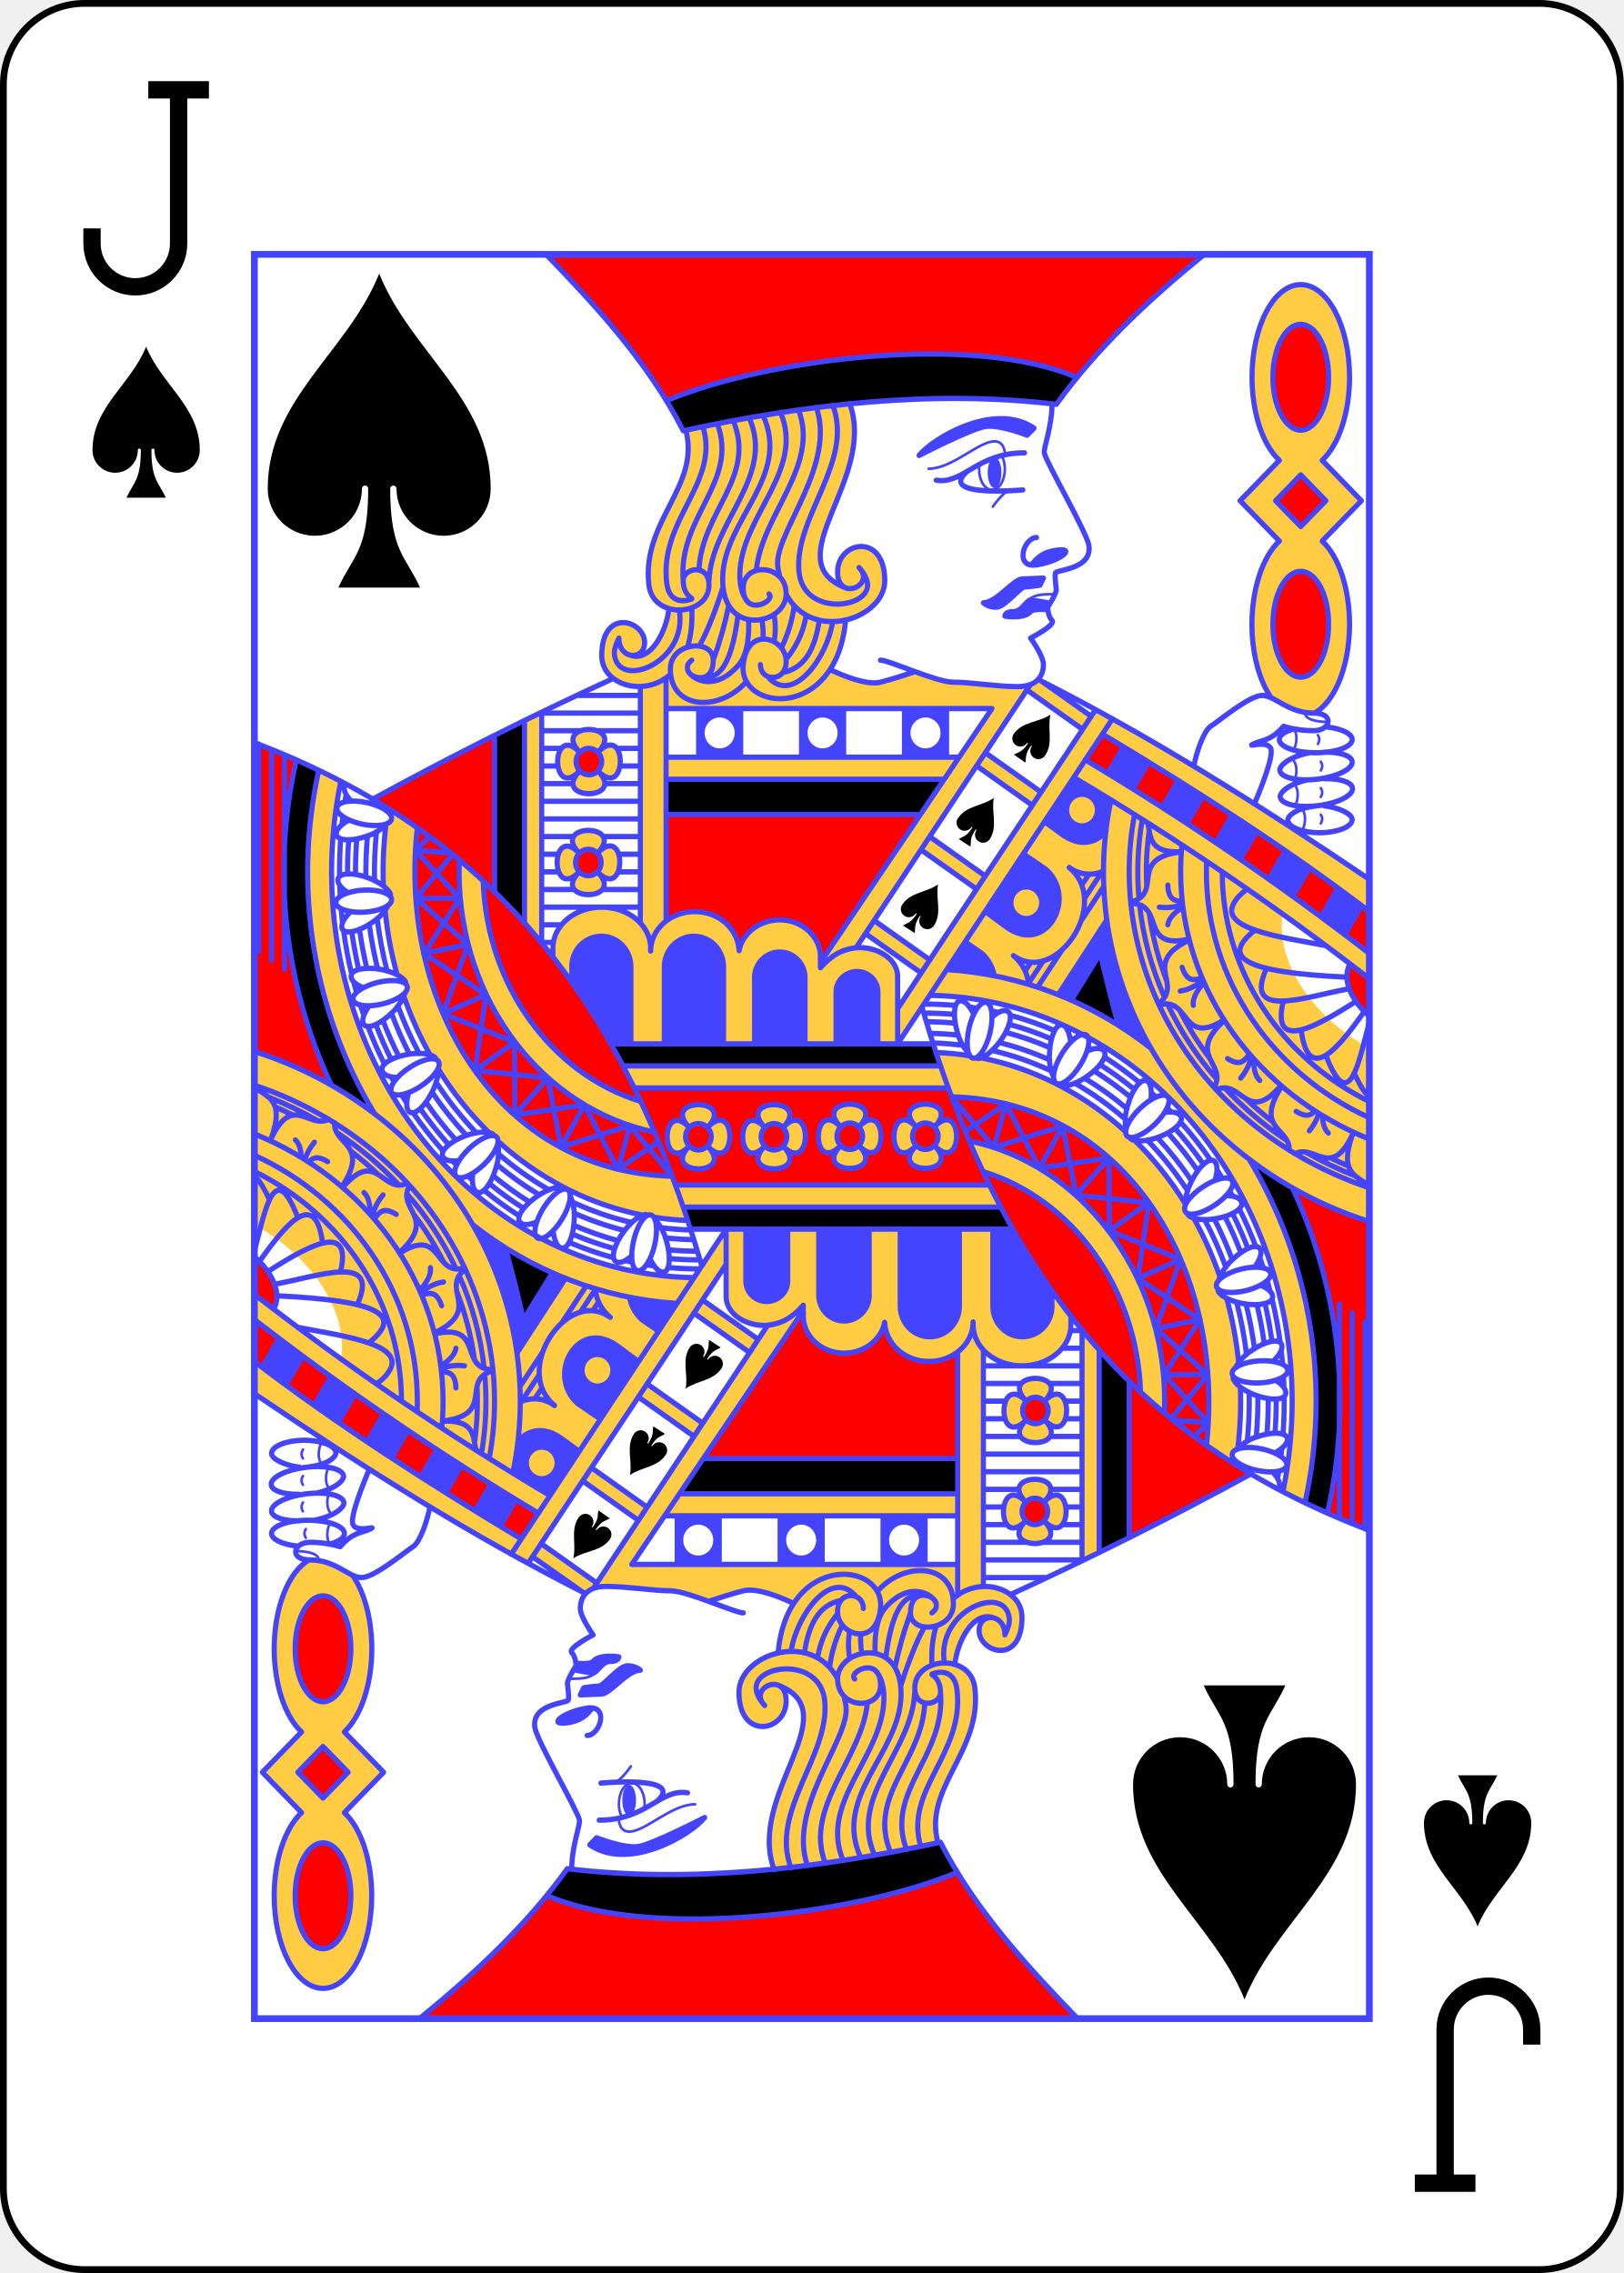
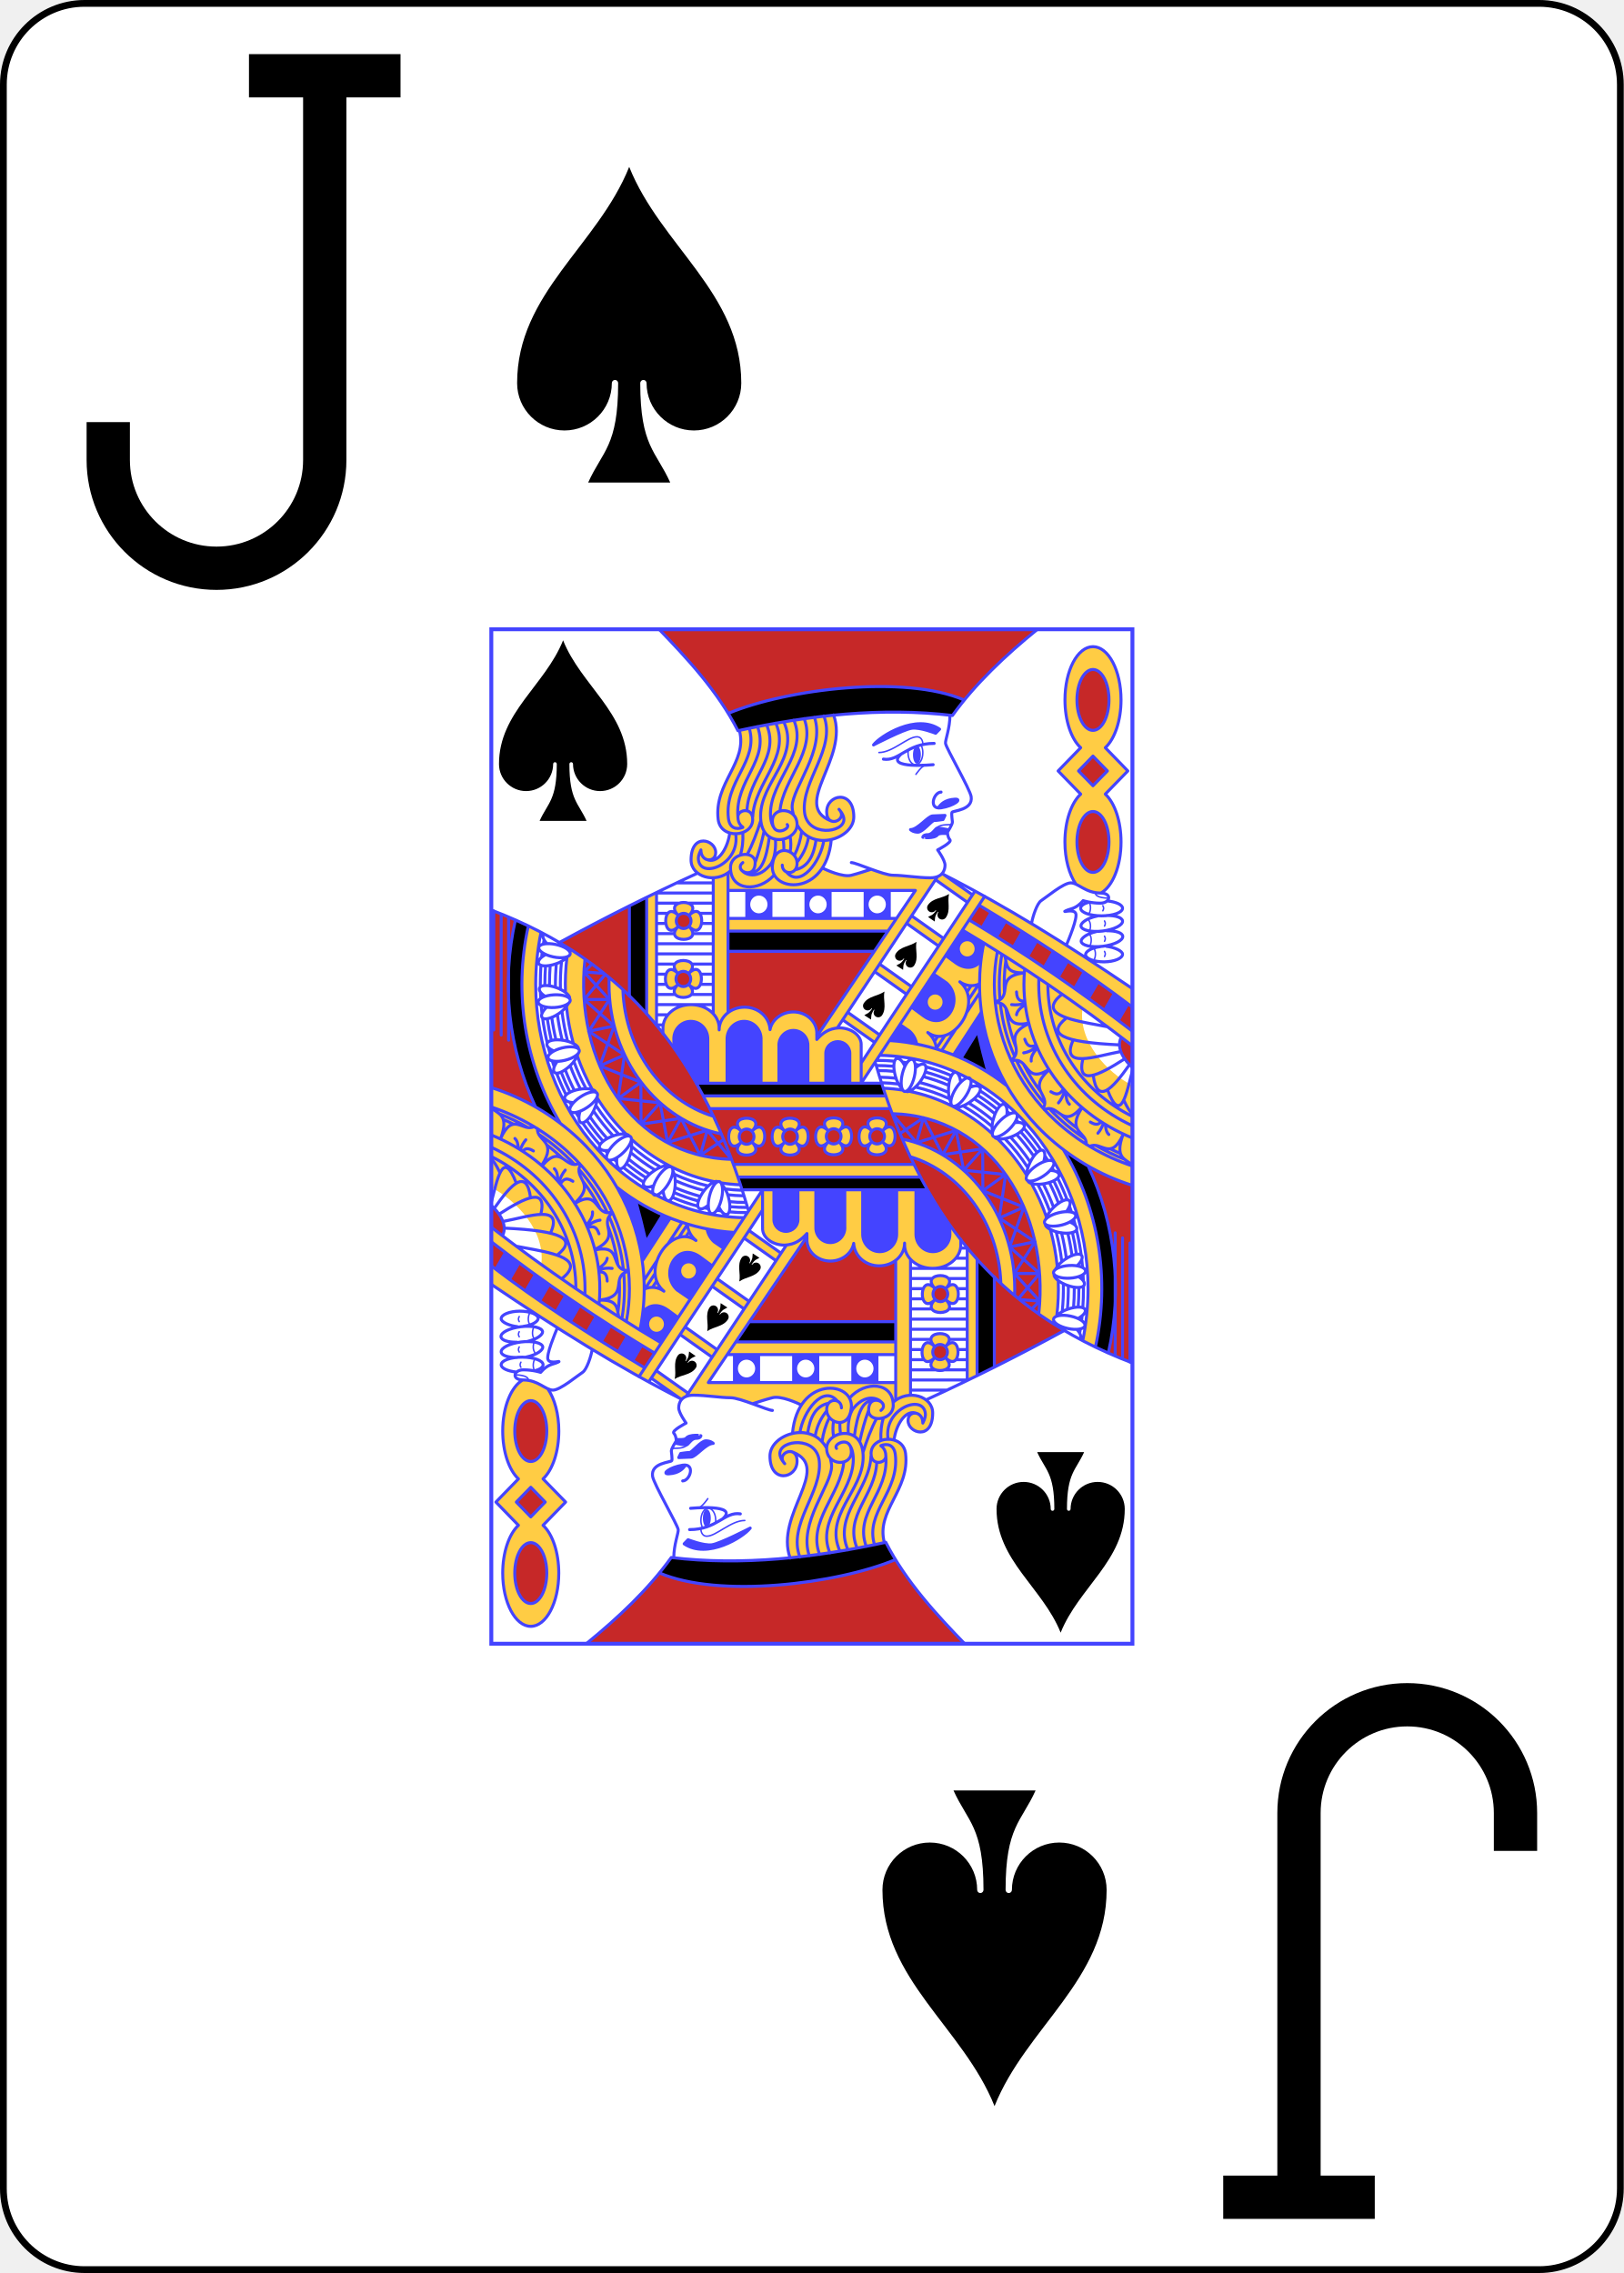
<svg xmlns="http://www.w3.org/2000/svg" xmlns:xlink="http://www.w3.org/1999/xlink" width="240" height="336" class="card" preserveAspectRatio="none" viewBox="-120 -168 240 336">
  <defs>
    <path id="i" d="M-82.4-130.4H82.4v260.8H-82.4z" />
  </defs>
  <symbol id="h" preserveAspectRatio="xMinYMid" viewBox="-500 -500 1000 1000">
    <path fill="none" stroke="#000" stroke-linecap="square" stroke-miterlimit="1.5" stroke-width="80" d="M50-460h200m-100 0v710a100 100 0 0 1-400 0v-30" />
  </symbol>
  <symbol id="a" preserveAspectRatio="xMinYMid" viewBox="-600 -600 1200 1200">
    <path d="M0-500c100 250 355 400 355 685a150 150 0 0 1-300 0 10 10 0 0 0-20 0c0 200 50 215 95 315h-260c45-100 95-115 95-315a10 10 0 0 0-20 0 150 150 0 0 1-300 0c0-285 255-435 355-685" />
  </symbol>
  <symbol id="b" preserveAspectRatio="none" viewBox="0 0 1300 2000">
    <path fill="#FC4" d="M1220 34.3c-31.4 0-56.8 47-56.8 105 0 40 12.3 76.6 31.9 94.2l-45.8 45.8 45.8 45.7c-19.5 17.6-32 54.2-32 94.3 0 33.2 8.4 62.9 21.5 82 1 3.9 47.7 25.7 51.8 18.5 23.4-13 40.5-53 40.5-100.5 0-40.1-12.4-76.7-31.9-94.3l45.7-45.7-45.7-45.8c19.5-17.6 31.9-54.2 31.9-94.2 0-58-25.5-105-56.9-105m0 45c18 0 32.5 26.8 32.5 60 0 33.1-14.5 60-32.5 60s-32.5-26.9-32.5-60c0-33.2 14.6-60 32.5-60M694 169c-63.8 6.5-127.8 17-191 30.3 17.5 63.2-52 103.2-43 175.6a31 31 0 0 0 23.3 26.6c-3.2 26.6-20.7 59-43 53.2 7.5.3 14.7-4.8 14.7-14.8 0-25-50-40.2-50 15 0 26.4 32 41.4 60.6 32.2q-7.8 2.7-15.6 3.7V758a62 62 0 0 0-45-18c-31.5 0-57 20.8-57 46.5l.1 3.1h-.1v7.1q36.6 45 67.6 98.1l334.2.2.2-74.2h-.2l.2-2.2c0-18.1-20.1-32.8-45-32.8l-3.2.1 10.6-15.4 64.7 44 10.3-14.7-64.4-44.3-6.8 9.3 126-184.9 64.3 44.3 9.9-15.1-64-44-3.3 4.7 51.7-75.8 64.3 44.2 10.6-14.6L918 484l-8 1-8.7 8.2 4-5.8A38 38 0 0 1 890 490c-25 0-55-5-75-5-9.7 0-27.8-6-44.8-12a628 628 0 0 1-40.2 12c-17.6 4.4-50.8-10.6-58.5-14.4a74 74 0 0 1-38.3 30c26.1-8.7 51.5-35 56.2-86.2C714.1 409 735 391.3 735 370c0-55.2-55-45-55-10 0 9.5 3.4 15 8.1 17.5-80.3-31.4 38-123.4 6-208.4m526 80.9 29.3 29.3-29.3 29.2-29.3-29.2zm0 109.3c18 0 32.5 26.8 32.5 60 0 33.1-14.5 60-32.5 60s-32.5-26.9-32.5-60c0-33.2 14.6-60 32.5-60M485.4 476v.5zm-5.6 4.3.2 34.6h380L660 802.2v6.5-9.3h-.2l.2-2.8c0-23.3-21.3-42.2-47.5-42.2-24 0-43.8 15.8-47.3 34.9-1.6-25.3-24-44.3-51.7-44.3a54 54 0 0 0-33.6 10.8zm93.7 3.9.5.7-.3-.5a69 69 0 0 1-55.1 23.1c18 1.7 39.6-6.3 55-23.3m407.2 32L750 855v40l175.4-257.9-117.9 173.6v.1l-19.7 28.9a408 408 0 0 1 177.8 44.7l6.5 3.3c41.3 22 79.5 51.3 112.7 87C1165 1061 1210 1178 1210 1300q0 52.3-10.8 102.5 12.3 6.4 25.6 12.5 13-56.2 13-115a518 518 0 0 0-77.4-273.7l-1.1-.8a468 468 0 0 0 140.7 71v-197c-51.7-25.7-110-86.7-101.3-151.6q-52.7-37-108.8-73c75 48 145.3 97.2 210.1 146.3V708.4c-104.6-68.6-200.6-128.4-299.6-182v.2zM335 520l-20 8.5v229.7l20 22.6zm55 18.6c-13.9 0-27.8 8.6-10.6 25.8-34.4-34.4-34.4 55.6 0 21.2-34.4 34.4 55.6 34.4 21.2 0 26.2 26.2 32.8-20.2 19-28.2-4.4-2.5-10.7-1.3-19 7 17.2-17.2 3.3-25.8-10.6-25.8m90 31.4v25h324l16-25Zm519 48.6.8.5zM389.3 653c-14 0-27.8 8.6-10.6 25.8-34.4-34.4-34.4 55.6 0 21.2-34.4 34.4 55.6 34.4 21.2 0 26.2 26.2 32.8-20.2 19-28.2-4.4-2.6-10.7-1.3-19 7 17.2-17.2 3.3-25.8-10.6-25.8m398.2 7.2-10.2 14.9 64.6 44.4 10.3-14.8zM462 789.5l.1.3zm558.7 61.4 1 2.2zm3.7 8.5 1.6 3.4zm13.6 27.5 7.3 12.8-1.4-2.5zm-243.1 17.8 7.5 21.5-2.4-6.2H430l12.7 24.7 366.2-.3-.2-.6L813 955c202 5 319.6 193.1 296.8 394.8a823 823 0 0 0 34.8 22.4c-6.5-9.7-6.5-16.3 2-18.8a425 425 0 0 0 3.1-69.4c-13.4-10-11.8-19.1-2-27.6q-3.9-37.5-14-73.2c-18.4-13.5-11.5-18.3-7.8-24.1a409 409 0 0 0-30.6-66.7c-8.4-4-14.7-8.7-9.8-16.1a390 390 0 0 0-58.9-71.9c-4-2.3-8-4.4-10.6-9.8a365 365 0 0 0-76.3-52l-5.6-2.8a349 349 0 0 0-86.8-29l-12.7-2.2q-19.7-3-39.8-3.9M517.7 964c-14 0-27.8 8.6-10.6 25.8-34.4-34.4-34.4 55.6 0 21.2-34.4 34.4 55.6 34.4 21.2 0 26.2 26.2 32.8-20.2 19-28.2-4.4-2.5-10.7-1.3-19 7 17.2-17.2 3.3-25.8-10.6-25.8m88.1 0c-13.9 0-27.8 8.6-10.6 25.8-34.4-34.4-34.4 55.6 0 21.2-34.4 34.4 55.6 34.4 21.2 0 26.2 26.2 32.8-20.2 19-28.2-4.3-2.5-10.7-1.3-19 7 17.2-17.2 3.3-25.8-10.6-25.8m227.4 41 17 35c102.5 31 178.4 129.9 183 248.7l27.8 24.2q.3-6.3.3-12.8c0-147-98.4-269.4-228.1-295" />
  </symbol>
  <symbol id="c" preserveAspectRatio="none" viewBox="0 0 1300 2000">
-     <path fill="red" d="M340 0c47.4 47.6 100.5 102.8 140.3 165.8 119.8-48.5 358.8-76.6 478.3-25.9 42.6-50.6 93.9-96.3 148.7-139.9Zm880 79.3a32.5 60 0 0 0-32.5 60 32.5 60 0 0 0 32.5 60 32.5 60 0 0 0 32.5-60 32.5 60 0 0 0-32.5-60m0 170.7-29.3 29.3 29.3 29.2 29.3-29.2zm0 109.3a32.5 60 0 0 0-32.5 60 32.5 60 0 0 0 32.5 60 32.5 60 0 0 0 32.5-60 32.5 60 0 0 0-32.5-60M989 543.6 968.7 573A3336 3336 0 0 1 1300 792.4V745c-93.6-69.6-198.4-135.5-311-201.4m-709 1.6a3638 3638 0 0 0-142.2 72.6 713 713 0 0 1 142.4 105.3zM390.2 560a15 15 0 0 0-10.8 4.4 15 15 0 0 0 0 21.2 15 15 0 0 0 21.2 0 15 15 0 0 0 0-21.2 15 15 0 0 0-10.4-4.4m89.8 75.2.3 120.3a57 57 0 0 1 33.2-10.5c27.6 0 50.1 19 51.7 44.3 3.5-19 23.3-34.9 47.3-34.9 26.2 0 47.5 18.9 47.5 42.2q0 1.5-.2 2.8h.2v3l115.8-167zm-90.4 39.2a15 15 0 0 0-10.8 4.4 15 15 0 0 0 0 21.2 15 15 0 0 0 21.2 0 15 15 0 0 0 0-21.2 15 15 0 0 0-10.4-4.4m888 130.1c-12 22.6 8.8 47.8 22.4 59.2v-42.5zM808.8 944.4l.2.6h.4zm-157.6.1-208 .5-.6-.3q26.2 51.8 48 109.8l-.2.5h160.9ZM812.9 955l20.3 50c129.7 25.6 228 148 228 295q0 6.5-.2 12.8l49 37.2c22.6-201.9-95-390-297-395m-295.2 8.9c13.9 0 27.8 8.6 10.6 25.8 8.3-8.3 14.6-9.5 19-7 13.8 8 7.2 54.4-19 28.2 34.4 34.4-55.6 34.4-21.2 0-34.4 34.4-34.4-55.6 0-21.2-17.2-17.2-3.3-25.8 10.6-25.8M507 989.7a15 15 0 0 0 0 21.2 15 15 0 0 0 21.2 0 15 15 0 0 0 0-21.2 15 15 0 0 0-21.2 0m98.7-25.8c14 0 27.8 8.6 10.6 25.8 8.3-8.3 14.7-9.5 19-7 13.8 8 7.2 54.4-19 28.2 34.4 34.4-55.6 34.4-21.2 0-34.4 34.4-34.4-55.6 0-21.2-17.2-17.2-3.3-25.8 10.6-25.8m-10.6 25.8a15 15 0 0 0 0 21.2 15 15 0 0 0 21.2 0 15 15 0 0 0 0-21.2 15 15 0 0 0-21.2 0m254.9 50.5c47.7 99 107.7 181.4 182.8 248.6-4.3-119-80.2-218-182.8-248.6m360.4 18.2a552 552 0 0 1 55.3 241.6q-.1 65-14.5 127 23.9 10.2 48.7 19.4v-350a477 477 0 0 1-89.5-38" />
+     <path fill="#c62828" d="M340 0c47.4 47.6 100.5 102.8 140.3 165.8 119.8-48.5 358.8-76.6 478.3-25.9 42.6-50.6 93.9-96.3 148.7-139.9Zm880 79.3a32.5 60 0 0 0-32.5 60 32.5 60 0 0 0 32.5 60 32.5 60 0 0 0 32.5-60 32.5 60 0 0 0-32.5-60m0 170.7-29.3 29.3 29.3 29.2 29.3-29.2zm0 109.3a32.5 60 0 0 0-32.5 60 32.5 60 0 0 0 32.5 60 32.5 60 0 0 0 32.5-60 32.5 60 0 0 0-32.5-60M989 543.6 968.7 573A3336 3336 0 0 1 1300 792.4V745c-93.6-69.6-198.4-135.5-311-201.4m-709 1.6a3638 3638 0 0 0-142.2 72.6 713 713 0 0 1 142.4 105.3zM390.2 560a15 15 0 0 0-10.8 4.4 15 15 0 0 0 0 21.2 15 15 0 0 0 21.2 0 15 15 0 0 0 0-21.2 15 15 0 0 0-10.4-4.4m89.8 75.2.3 120.3a57 57 0 0 1 33.2-10.5c27.6 0 50.1 19 51.7 44.3 3.5-19 23.3-34.9 47.3-34.9 26.2 0 47.5 18.9 47.5 42.2q0 1.5-.2 2.8h.2v3l115.8-167zm-90.4 39.2a15 15 0 0 0-10.8 4.4 15 15 0 0 0 0 21.2 15 15 0 0 0 21.2 0 15 15 0 0 0 0-21.2 15 15 0 0 0-10.4-4.4m888 130.1c-12 22.6 8.8 47.8 22.4 59.2v-42.5zM808.8 944.4l.2.6h.4zm-157.6.1-208 .5-.6-.3q26.2 51.8 48 109.8l-.2.5h160.9ZM812.9 955l20.3 50c129.7 25.6 228 148 228 295q0 6.5-.2 12.8l49 37.2c22.6-201.9-95-390-297-395m-295.2 8.9c13.9 0 27.8 8.6 10.6 25.8 8.3-8.3 14.6-9.5 19-7 13.8 8 7.2 54.4-19 28.2 34.4 34.4-55.6 34.4-21.2 0-34.4 34.4-34.4-55.6 0-21.2-17.2-17.2-3.3-25.8 10.6-25.8M507 989.7a15 15 0 0 0 0 21.2 15 15 0 0 0 21.2 0 15 15 0 0 0 0-21.2 15 15 0 0 0-21.2 0m98.7-25.8c14 0 27.8 8.6 10.6 25.8 8.3-8.3 14.7-9.5 19-7 13.8 8 7.2 54.4-19 28.2 34.4 34.4-55.6 34.4-21.2 0-34.4 34.4-34.4-55.6 0-21.2-17.2-17.2-3.3-25.8 10.6-25.8m-10.6 25.8a15 15 0 0 0 0 21.2 15 15 0 0 0 21.2 0 15 15 0 0 0 0-21.2 15 15 0 0 0-21.2 0m254.9 50.5c47.7 99 107.7 181.4 182.8 248.6-4.3-119-80.2-218-182.8-248.6m360.4 18.2a552 552 0 0 1 55.3 241.6q-.1 65-14.5 127 23.9 10.2 48.7 19.4v-350a477 477 0 0 1-89.5-38" />
  </symbol>
  <symbol id="d" preserveAspectRatio="none" viewBox="0 0 1300 2000">
    <path fill="#44F" d="M515 515v55h55v-55zm27.5 10a17.5 17.5 0 0 1 17.5 17.5 17.5 17.5 0 0 1-17.5 17.5 17.5 17.5 0 0 1-17.5-17.5 17.5 17.5 0 0 1 17.5-17.5m92.5-10v55h55v-55zm27.5 10a17.5 17.5 0 0 1 17.5 17.5 17.5 17.5 0 0 1-17.5 17.5 17.5 17.5 0 0 1-17.5-17.5 17.5 17.5 0 0 1 17.5-17.5m92.5-10v55h55v-55zm27.5 10a17.5 17.5 0 0 1 17.5 17.5 17.5 17.5 0 0 1-17.5 17.5 17.5 17.5 0 0 1-17.5-17.5 17.5 17.5 0 0 1 17.5-17.5m-270 245a37.5 37.5 0 0 0-37.5 37.5V895h75v-85h-.1l.1-2.5a37.5 37.5 0 0 0-37.5-37.5m-108 0a37.5 37.5 0 0 0-37.4 40v12.2l48.3 72.8H442v-87.5a37.5 37.5 0 0 0-37.5-37.5m208 17.9a32.4 32.1 0 0 0-32.4 32.1 32.4 32.1 0 0 0 .1 2.1V895H645v-72.9h-.1a32.4 32.1 0 0 0 .1-2.1 32.4 32.1 0 0 0-32.4-32.1m90 22.1a27.4 26 0 0 0-27.4 26 27.4 26 0 0 0 0 1.7v58.7H730v-58.7a27.4 26 0 0 0 0-1.8 27.4 26 0 0 0-27.4-25.9m308.3-253.6L992.5 587l34.3 20.7 18.2-30.5zm63.3 38.6-17.9 30 33.6 21.7 18.3-30.6zm63 39-18.5 31.1 33.1 22.5 19.3-32.1zm62.5 40.2-19.3 32.2 32.5 23.7 19.9-33.3zm61 42.4-19.5 32.7 32.6 23.5 19.6-32.8zm-409.5 31.3L875 765c50 35 90-35 50-70l-27-18ZM900 720a15 15 0 1 1 0 30 15 15 0 0 1 0-30m98.4-101.7L956 593.5l-36.6 51.9L940 660c20.6 14.4 39.4 11 51.7-.3zM965 615a15 15 0 1 1 0 30 15 15 0 0 1 0-30M810 810l55.7 8a47 47 0 0 0-15.7-28l-19.3-12.9zm183.3-60.1-59 88.2a445 445 0 0 1 111 61.7 394 394 0 0 1-52-150M925 395s-15-5-20-5-10 15-20 15-10 5-10 5c-.6.3 22.9 3.6 30-5 3.2-3.9 20.2-2.2 20.2-2.2M850 395c15 0 35-26.6 45-27l25-1-4 8s-13 2-18 2-23 23-33 23-15-5-15-5m62-43c26-3.9 44.3-17.8 28-17-21 1-29 11-33 16m2-154-8 8s-31-12-48-10c-16.2 1.9-78 33-78 33 14-18 87-62 134-31m-38 50.5a8 17.5 0 0 1-8 17.5 8 17.5 0 0 1-8-17.5 8 17.5 0 0 1 8-17.5 8 17.5 0 0 1 8 17.5" />
  </symbol>
  <symbol id="e" preserveAspectRatio="none" viewBox="0 0 1300 2000">
    <path d="m280 545 35-16.5V758l-34.8-34.9zm150.2 375L415 895h376.5l8.5 25zM480 595h324l-28.4 40H480Zm744.9 820q13-56.2 13-115c0-98.3-27.5-193.6-77.7-273.8a460 460 0 0 0 51 32.6 559 559 0 0 1 54.6 241.2c0 43.2-5 85.8-15.5 126.6a849 849 0 0 1-25.4-11.6M955.3 846.7 985 800a1843 1843 0 0 0 18.3 70.6M480.5 166q10.5 16.8 19.5 34c143.7-30.4 291.7-46.7 435-30q11.2-15 23.6-30c-119.5-50.8-358.5-22.7-478.1 26" />
  </symbol>
  <symbol id="f" preserveAspectRatio="none" viewBox="0 0 1300 2000">
    <path fill="none" stroke="#44F" stroke-linecap="round" stroke-linejoin="round" stroke-width="6" d="M1299.9 708.4c-134.7-88.4-255.1-162-386.2-226.6m-135 372.6c90.2 302 247.4 491 521.2 592M791.5 895H415.8m384.3 25H430.2m378 25H443.4m461.5-457.4L701.7 785.8m279-269.5c-76.6 113.2-154.5 225.6-230.8 339m-332.7-374a4498 4498 0 0 0-280 136.7M335 520v260.7m115-289v266.4m-170-213v178.1m35-194.8v229.7m165-277.8v275.2m0-240.6h380L660 802.7M480 570h340.9M480 595h324m-324 40h295.6m-375-70.6a15 15 0 0 1 0 21.2 15 15 0 0 1-21.2 0 15 15 0 0 1 0-21.2 15 15 0 0 1 21.2 0m0 0c8.3-8.3 14.6-9.5 19-7 13.8 8 7.2 54.4-19 28.2 34.4 34.4-55.6 34.4-21.2 0-34.4 34.4-34.4-55.6 0-21.2-34.4-34.4 55.6-34.4 21.2 0m-.6 114.4a15 15 0 0 1 0 21.2 15 15 0 0 1-21.2 0 15 15 0 0 1 0-21.2 15 15 0 0 1 21.2 0m0 0c8.3-8.3 14.6-9.6 19-7 13.8 8 7.2 54.4-19 28.2 34.4 34.4-55.6 34.4-21.2 0-34.4 34.4-34.4-55.6 0-21.2-34.4-34.4 55.6-34.4 21.2 0M335 620h115m-115 20h115m-43.2 20H450m-115 0h36.8m52.9 20H450m-115 0h19.4m70 20H450m-115 0h19.9m51.2 20H450m-115 0h37.9m50-160H450m-115 0h22.3m69.1 20H450m-115 0h18.8m54.8 20H450m-115 0h36.3m4.9-100H450m-117 20h117m-50 20h50m-115 0h45m-45 200h115m-115 20h22.6M335 780h10.9m182.4 209.7a15 15 0 0 1 0 21.2 15 15 0 0 1-21.2 0 15 15 0 0 1 0-21.2 15 15 0 0 1 21.2 0m88.1 0a15 15 0 0 1 0 21.2 15 15 0 0 1-21.2 0 15 15 0 0 1 0-21.2 15 15 0 0 1 21.2 0m-88.1 0c8.3-8.3 14.6-9.5 19-7 13.8 8 7.2 54.4-19 28.2 34.4 34.4-55.6 34.4-21.2 0-34.4 34.4-34.4-55.6 0-21.2-34.4-34.4 55.6-34.4 21.2 0m88.1 0c8.3-8.3 14.7-9.5 19-7 13.8 8 7.2 54.4-19 28.2 34.4 34.4-55.6 34.4-21.2 0-34.4 34.4-34.4-55.6 0-21.2-34.4-34.4 55.6-34.4 21.2 0M750 895v-74.2h-.2l.2-2.2c0-18.1-20.1-32.8-45-32.8-20.6 1.3-32.7 9.6-45 22.9v-9.3h-.2l.2-2.8c0-23.3-21.3-42.2-47.5-42.2-24 0-43.8 15.8-47.3 34.9-1.6-25.3-24-44.3-51.7-44.3-28.4 0-51.5 20.1-51.5 44.8-.3-.8 0-2.5 0-3.3 0-25.7-25.5-46.5-57-46.5s-57 20.8-57 46.5l.1 3.1h-.1v7.6m652.6-270.8L750 895m168-411 57.7 39.6M777.4 675.1l64.6 44.4m-54.4-59.3 64.8 44.6m-10.3-125 64.4 44.4M852.4 565l64 44m-15.8-115.3 64.5 44.4m-252 232.3 64 44m-54.1-59 64.7 44.5m168.4-206.5a3364 3364 0 0 1 344 227.8M968.7 572.9A3364 3364 0 0 1 1300 792.5M988.8 543.8c112.8 65.7 217.7 131.7 311.4 201.3m-.3 257.8C1170.5 952.2 1080 835.6 1080 700q0-15.4 1.5-30.4m218.5 426.8a463 463 0 0 1-176.7-100.7C1037.9 917.3 990 811 990 700q0-41.5 8.8-81.7m301.1 360.4C1187.6 928.8 1110 822.7 1110 700l.2-12M1300 960.4c-101.9-48.7-171.5-147-171.5-260.4m171.6 358.2c-58-18.8-111.1-49-155.5-88.7C1064.8 898 1020 801 1020 700q0-32.9 6.2-64.9m5.2 95.2a338 338 0 0 1 3.8-89.4m26 201.4a345 345 0 0 1-29.1-104.9m90.1 197.7a369 369 0 0 1-57.4-85m139.1 154.4a407 407 0 0 1-72.6-59.6m152.6 99.9a433 433 0 0 1-58-27.1m-185.5-301.2a333 333 0 0 1 2.9-63.3m20.7 171.2a339 339 0 0 1-20.6-77.2m70.8 164.6a361 361 0 0 1-35.3-54.8m108.7 126.5a394 394 0 0 1-31.9-26.6m120.1 76.7c-7-3-14-6-20.9-9.4M972.1 887.7c41.3 22 79.5 51.3 112.7 87C1165 1061 1210 1178 1210 1300q-.1 52.3-10.7 102.5M965.6 884.4l6.5 3.3M787.8 840c62 .9 122.7 16.2 177.8 44.4m228.9 494.9-1.5 8.4m5-34.4-1.1 9.4m3.8-67.7v5q0 19-1.3 37.6m.5-65.3.6 12.2m-3.2-42 1.6 15.7m-12.3-74q6 24.5 9.5 49.5m-15.2-70.4 3.4 12m-11.9-38 4.1 11.9m-28.2-67.3q10.8 21 19.4 43m-30.4-63 3.3 5.7m-18.3-30 6.3 9.9m-48.8-64a442 442 0 0 1 35.2 43.5m-50.8-59.5 4.7 4.6m-23.1-21.7 5.5 4.9M991 909.9q21.4 13.3 41.4 29.3M972 898.9l4.3 2.4M950.8 888l4.2 2m-73.8-27.4A397 397 0 0 1 933 880m-73.6-22.4 8.3 1.7m-33.8-6 8.9 1.3m-60.4-4.7q17.8 0 35.3 1.6m373.7 446v2.4q0 18.4-1.4 36.4m-.9-82.9.2 1.8m-11-66q5 21.2 8.2 43m-46.1-145.1a455 455 0 0 1 18 39.8m-85.2-136.4q17.9 19.5 33.4 41M986 918.5q20.8 12.8 40.2 28.3m-146.3-74q25.3 6.6 49.6 16.7m-149-29.4a437 437 0 0 1 35.8 1.5m365.8 435.5v3q0 18.8-1.5 37.4m-11.7-146.9q5.4 21.9 8.6 44.4m-46-144.3q10.5 20 18.7 41.1M1065 995.9q0 0 0 0 19 20.5 35 43M979 925.6q22.1 13.5 42.6 29.9M876 881.9q26.5 6.9 51.8 17.5M785.3 870q16 0 32 1.6M1170 1294a454 454 0 0 1-1.9 46.8m-11.9-151q6.4 25 9.9 50.9m-47-147.4q11.9 22.5 21.1 46.5m-87.5-138.7a404 404 0 0 1 40.1 49.2m-125-116.5q26 15.2 49.6 34.6m-149.1-75a368 368 0 0 1 59 19.8m-138.7-30.1q16.2.3 32.3 2m339 404.8a435 435 0 0 1-2.3 55.7m-12.4-158a433 433 0 0 1 11.6 59.6m-49-153.2a420 420 0 0 1 24.9 54.2M1041 1004a392 392 0 0 1 47.2 57.7M956.3 939.4a375 375 0 0 1 59.2 41m-155.7-78q35.8 8.1 69.4 23.3M791 894q17.5.5 34.8 2.6m323.8 387.5a426 426 0 0 1-3 69.4m-13-170.2a422 422 0 0 1 14 73.2m-52.4-164a409 409 0 0 1 30.6 66.7m-40.4-82.8.5.7m-59.4-72.6a381 381 0 0 1 59 71.9M939.6 942.6a365 365 0 0 1 76.3 52M934 939.8l5.6 2.8m-92.4-31.8a349 349 0 0 1 86.8 29m-139.3-35q20.1.7 39.8 3.8M813 955c202.1 5 319.7 193.1 297.1 395m-276.8-345c129.7 25.6 228 148 228 295q0 6.5-.2 12.8M850.3 1040c102.4 30.8 178.3 129.8 182.9 248.6M1160 1026a520 520 0 0 1 65 388.9M807.7 810.8a435 435 0 0 1 237.4 89m165.3 158.7a557 557 0 0 1 40.7 368.5m-66.2-272c1.6 6.7-11.3 15.5-28.7 19.7-17.5 4.1-33 2-34.5-4.7-1.6-6.7 11.2-15.5 28.7-19.7s33-2 34.5 4.7m-60.9 8.6a56 56 0 0 1 15.9-23.6c13-12.4 27.3-18.5 32.1-13.5 3.6 3.8 1.3 12-5.8 21.6m7.2 20.7c9.8 3.8 14.6 9.1 13.8 13.9-1.2 6.8-16.5 9.8-34.2 6.8-14.6-2.6-26.3-8.5-29.3-14.3m81.2 89.8c.4 6.9-13.8 13.3-31.7 14.3-18 1-32.8-3.8-33.2-10.6-.4-7 13.8-13.3 31.7-14.4 18-1 32.8 3.8 33.2 10.7m-61.5-2.2a56 56 0 0 1 19.8-20.5c15-10 30.2-13.3 34-7.6 2.9 4.3-.8 12.1-9.5 20.2m3.4 21.7c9 5.5 12.8 11.5 11.2 16-2.4 6.5-18 6.8-34.9.7-14-5-24.4-13-26.3-19.2m62.6 98.8c-1.4 6.8-16.7 9.3-34.3 5.7s-30.7-12-29.3-18.8 16.8-9.3 34.3-5.7c17.6 3.6 30.7 12 29.3 18.8M1145 1355a56 56 0 0 1 24.4-14.7c17-5.8 32.6-5.2 34.8 1.4 1.7 4.9-4 11.5-14.4 17M1141 1370q-1-2.6-1.1-4.6m47.6 15.2c7.3 7.6 9.4 14.4 6.7 18.4m-54.2-349c3.7 5.8-5.5 18.4-20.6 28-15 9.8-30.4 13-34 7.1-3.8-5.8 5.4-18.3 20.5-28 15.1-9.8 30.4-13 34.1-7.1m-54.6 28.4c-.7-6.8 1.8-17 7.2-27.6 8-16 19.6-26.5 25.8-23.4 4.6 2.4 5.2 11 1.6 22.3m13.7 17.2c10.5.3 16.8 3.7 17.6 8.5 1.2 6.8-12.2 14.7-30 17.7-14.6 2.5-27.6.8-32.3-3.8M1065 955c4.7 5-2.2 19-15.3 31.3-13.2 12.2-27.6 18-32.3 13s2.1-19.1 15.3-31.3c13.1-12.3 27.6-18 32.3-13m-48.7 37.5a55 55 0 0 1 2.2-28.4c5-17.2 14.6-29.5 21.2-27.5 5 1.5 7.1 9.8 5.6 21.6m16.5 14.5c10.4-1.5 17.2.7 18.8 5.3 2.3 6.5-9.5 16.6-26.3 22.7-14 5-27.1 5.7-32.5 2M970 885c5.8 3.7 2.6 19-7.1 34-9.7 15.2-22.3 24.4-28.1 20.6s-2.7-19 7-34c9.8-15.2 22.4-24.3 28.2-20.6m-38 48.4a56 56 0 0 1-4.9-28c.8-18 7-32.3 13.9-32 5.2.2 9.3 7.8 10.7 19.6m19.5 10c9.8-4.1 17-3.6 19.6.4 3.9 5.7-5 18.5-20 28.5-12.3 8.4-24.8 12.2-31 10m-86.4-94c6.7 1.7 8.6 17.2 4.3 34.6s-13.2 30.2-20 28.6c-6.6-1.7-8.6-17.2-4.3-34.6s13.3-30.2 20-28.5m-20.2 58a56 56 0 0 1-13.8-24.9c-5-17.2-3.9-32.7 2.7-34.7 5-1.5 11.4 4.3 16.5 15m21.8 3.1c7.9-7 14.8-8.8 18.6-5.9 5.5 4.2 1.2 19.2-9.6 33.5-9 11.8-19.5 19.5-26 19.5m18.8 100.7 14.1-49.5m39 73 27.2-47.7m15.4 78.3 38.5-42m.3 82.5 46.1-32m-12.8 85.8 50-21.4m-29 78.5 51.8-10.4m-42.1 62.6h51M829.1 994l47.2-31 39 72.9 81.1-11.6.3 82.6 83.3 32.4-29 78.5 60.7 52.2-42.7 49.6M813 955l49.2 57.3 80.3-24.2 15.4 78.3 85 8.6-12.9 85.7 72.4 46.8-41.7 62.5 51.4 54.4-16.4 15.7m-23.4-18.5 40 2.9m152.7 108.3V1190m15 248.8V1200m15 245v-235m-240.2-359c36.8-10.5 25.2 48 76 16.7m-40.8-90.4c-57 26.8-5.3 49.7-36 72.3m67.4 97.6c29.3-13.9 35.5 40.2 75-4.4m-65.3-74.5c-45.7 40.2 4 48.7-12 76m94.2 75.3c23-12 42.6 30.9 67.9-23.8m-83.4-52.6c-32.8 48.9 10.5 47.1 8.7 72.5m74.7-20c-18.7 48.6 6.5 48.8 19 61m-278.3-321c40.8.4 9.3 53.4 67.8 40.6m-9.6-98.8c-62.3 7.2-19.2 46.4-58.3 57m20-89c3.5 15.3 1.5 33.2 38.3 31.8m2.2 59.8a60 60 0 0 1-27.3 2.9m10-25c.6 17.4 8.8 17.8 16.9 18.5m.5 6.5c-7.6 5-16.2 11.5-17.4 20m41.5 63.2c-7.9 5-15.7 10.3-27 11.9m2.2-26.9c6.1 18 15 14 23.6 12.3m1.4 5.2c-6 7.3-13.3 16.6-11.9 25.6m67.8 58a60 60 0 0 1-12.6 24.5m-15.4-22.1c15.7 9.6 20.2 1.5 25.6-5.2m4.8 6.4c.2 8.6 1.2 18.2 7.2 23.5m68.8 37.5a54 54 0 0 1-11 19.6m-15.4-22c12.1 7.3 17.6 4.3 21.9-.6m8.7 5.3c.4 7.6 1.9 15.4 7 19.9m25-191.6c-11.7 22.7 9.2 47.9 22.8 59.3m-50.4-80.1c-44.6-8.6-117.3-17-109.6-43.7 3-9 11.3-16.1 17.5-20.4m8.9 46.6c-40.4 31.4-12 47.8 107.4 53.2m-93.7-10c-27.5 58.7 44.3 32.4 96.2 23.1m-76.7 14.1c-13.2 54.3 30.5 34.2 84.8.2m-63.9 32.5c7.9 58.4 38.3 28 73.5-20.9m-44.7 49.5c27.9 71 38.9 4 50.7-37.5m-17.7 57.7c8.2 17 13.8 24.7 17.7 26.2M893.8 799.9l-1.5 2.2m68.9-101.7-2.6 3.8m-53.2 98.3-6.8 10m74.6-110-8.4 12.4M920 800.7l-17.5 25.8M989.6 698l-21.5 31.7m-26.3 58.6-28.6 42.2m77.2-114-26.5 39.1M950 695c47 37.7-7.8 124-56 104.9q-4.5-1.8-9-4.9m104.7-95.8A40 40 0 0 1 950 695m-65 100a47 47 0 0 1 17.6 31.8M1220 359.3c18 0 32.5 26.8 32.5 60 0 33.1-14.5 60-32.5 60s-32.5-26.9-32.5-60c0-33.2 14.6-60 32.5-60m0-109.3 29.3 29.3-29.3 29.2-29.3-29.2zm0-170.7c18 0 32.5 26.8 32.5 60 0 33.1-14.5 60-32.5 60s-32.5-26.9-32.5-60c0-33.2 14.6-60 32.5-60m16.2 440.7c23.5-12.9 40.7-53 40.7-100.7 0-40.1-12.4-76.7-31.9-94.3l45.7-45.7-45.7-45.8c19.5-17.6 31.9-54.2 31.9-94.2 0-58-25.5-105-56.9-105s-56.8 47-56.8 105c0 40 12.3 76.6 31.9 94.2l-45.8 45.8 45.8 45.7c-19.5 17.6-32 54.2-32 94.3 0 33.8 8.7 63.9 22.2 83m-89.8 77.6c2.2-13.4 11.2-39.8 19.5-44.9 9.5-5.8 45-35 60-35s30 20 60 20c25 0 20 20 0 20s-35-5-35-5c-15 16.9-25.1 15.3-35 20-10.1 4.8 15-5 20 5 4.4 8.8-14.6 52.7-19 62.9m83.3-87.3c17.7 1.8 30.7 7.6 30.7 14.4 0 8.3-19 15-42.5 15s-42.5-6.7-42.5-15c0-5 6.7-9.3 17-12m35.8 26.3c17.8-.3 31.4 4 32.2 10.7 1 8.2-17.1 17.1-40.4 19.9s-43-1.7-44-9.9c-.6-4.9 9.4-15 34.4-20m18.2 29.4c17.9-.3 31.4 4 32.2 10.7 1 8.2-17 17.1-40.4 19.9s-43-1.7-44-9.9c-.5-4.7 8.7-14.3 31.8-19.4m19.5 29.4c15.7 1.7 32.7 8.9 32.7 15.6 0 8.1-16.9 14.8-37.6 15-20.7 0-37.5-6.4-37.4-14.5 0-4.7 9.2-13 30-15.5M930 169.3c.1 25.8-10 50-9 55.7 1.6 9.9 49.7 90.2 52 105 4.1 27-37.1 27.4-39 31-1.3 2.5 1 19 1 19 0 5-10 20-10 20s0 10 5 15-25 20-25 20 15 20 15 30-5 25-30 25-55-5-75-5-75-25-85-25m-58.4 10.8c7.6 3.6 40.8 18.6 58.4 14.2 12.8-3.2 29.8-8.5 40.3-11.9M925 395s-15-3-20-3-10 13-20 13-10 5-10 5c-.6.3 22.9 3.6 30-5 3.2-3.9 20.2-2.2 20.2-2.2M850 395c15 0 35-26.6 45-27l25-1-4 8s-13 2-18 2-23 23-33 23-15-5-15-5m62-74c-15.1.1-26.4 35 0 31 26-3.9 44.3-17.8 28-17-21 1-29 11-33 16m2-154-8 8s-31-12-48-10c-16.2 1.9-78 33-78 33 14-18 87-62 134-31m-114 59c32 5 47-31 103-31m-68 22c-32 29 66 20 66 20m-393-67.6c17.5 63.2-52 103.2-43 175.6 5 40 70 35 70 0 0-25-30-20-30-5s10 20 10 20m13-194.8c20 64.5-51.3 104.6-42.2 177.8 2.4 19 15.8 22.6 29.2 17.6m29.7-198.8c25.3 66.4-46 105.5-39.7 178.2m58.4-181.3c27 64-37.2 103.4-40 169M576.8 185c30.8 66.9-44 118.1-46.7 185m63-187.4c32.8 70-46.3 118.3-47.1 184.5-1 67.9 74 52.9 74 17.9s-51.8-36.6-50-5 38.5 12.7 30 5m13.4-206c29 66.3-46.5 117.9-47.4 183.7-.2 15.6 3.9 26 10.3 32.3m58-218.9c25.5 63.5-43.2 119.6-49 181.9m34.7 27.2c30.5 55.8 115 27.7 115-15.2 0-55.2-55-45-55-10 0 34.6 45 15 25-5m-49.8-181.6C678 237.9 610 312.2 610 350c0 5 1.3 9.8 2.3 14.2m62-193.3c25.3 64-45.5 127.2-39.3 189.1 5 50 80 42.1 80 15 0-10-10-20-10-20m-11-186.1c32.2 85.2-86.2 177.2-5.7 208.7m-202.9 98.3c-31 27.1-80.4 12-80.4-20.9 0-55.2 50-40 50-15 0 20.6-30 20-30-5m85-34.4c.9 17.8-1.1 32.5-5 44.6m-9.6-42.3c10.3 59.6-69.6 90.4-75.4 52.1-.8-5 0-10 5-20m58.4-33.4c-3.3 26.6-20.8 59-43.4 53.4m133.5 29.5C542.3 519 485 516.5 485 470c0-30.4 50-35 50-10 0 30-30 20-30 10m86.8-56.2q1.9 11.9 1.2 22.4m-16.8-22c.8 13.5-.2 38.2-11.2 50.8-29.3 33.8-58.5 14.9-60 5-.8-5 1.7-7.2 5-10m53.8-50.5c-5.9 44.4-17.4 71.9-38.6 69.6m27.8-80.5a438 438 0 0 1-18 61.4m11.5-83.3c-7.4 23.3-17.8 50-27.7 67.2m170.6-29.5C678.8 529.4 564 518.4 570 465c5-45 48.8-30 50-5 1.2 25.6-30 25-30 5m84.3-48.7c-6.7 41.8-47.2 95-75.5 62.6m59.8-63.8c-4.8 30.4-15.7 53.8-42.6 59m27.4-65.1c-4.1 23.4-14 38.5-23.7 50.4m9.7-61.3a149 149 0 0 1-15 48.1m-8.5-37.8a85 85 0 0 1 0 30.8M339.5-.6c56 56.2 120 123 160.6 200.6 143.7-30.4 291.7-46.7 435-30 46.8-63.2 107-118.2 172.4-170m-627 165.8c119.7-48.5 358.7-76.6 478.4-26.3" />
  </symbol>
  <symbol id="g" preserveAspectRatio="none" viewBox="0 0 1300 2000">
    <path fill="none" stroke="#44F" stroke-linecap="round" stroke-linejoin="round" stroke-width="3" d="M1225 520c0 10 25 10 25 10m-38 8c6.1 8.8 1.2 22.6 0 22m0 14.3c6.1 8.8 1.1 22.7 0 22m1.6 5.5c6 8.9 1 22.7 0 22m8.5 5.5c6 8.8 1 22.7 0 22M1240 545c2.8 4.4 1.5 7.2 0 10m3.4 20.1c2.8 4.4 1.4 7.2 0 10m0 20c2.8 4.4 1.4 7.2 0 10m0 20c2.8 4.4 1.4 7.2 0 10M934 385c-10.8 1-23-1.4-33 8m-21-125c-7 1-19 18-19 18m10.4-57.7a31 31 0 0 1 3.6 15.2c0 13-6.7 23.5-15 23.5s-15-10.5-15-23.5q0-2.8.4-5.5m-59.4 5c28 0 58-31 77-31 11.5 0 12 13 12 13" />
    <use xlink:href="#a" height="75" transform="matrix(.81915 .55752 -.57358 .79622 901 496)" />
    <use xlink:href="#a" height="75" transform="scale(1 .972)rotate(33 -609.7 1712.1)" />
    <use xlink:href="#a" height="75" transform="scale(1 .972)rotate(33 -812.4 1652.8)" />
  </symbol>
  <rect width="239" height="335" x="-119.5" y="-167.5" fill="#fff" stroke="#000" rx="12" ry="12" />
-   <use xlink:href="#b" width="164.8" height="260.8" x="-82.4" y="-130.4" />
-   <use xlink:href="#b" width="164.8" height="260.8" x="-82.4" y="-130.4" transform="rotate(180)" />
-   <use xlink:href="#c" width="164.8" height="260.8" x="-82.4" y="-130.4" />
-   <use xlink:href="#c" width="164.8" height="260.8" x="-82.4" y="-130.4" transform="rotate(180)" />
-   <use xlink:href="#d" width="164.8" height="260.8" x="-82.4" y="-130.4" />
-   <use xlink:href="#d" width="164.8" height="260.8" x="-82.4" y="-130.4" transform="rotate(180)" />
-   <use xlink:href="#e" width="164.8" height="260.8" x="-82.4" y="-130.4" />
-   <use xlink:href="#e" width="164.8" height="260.8" x="-82.4" y="-130.4" transform="rotate(180)" />
-   <use xlink:href="#f" width="164.8" height="260.8" x="-82.4" y="-130.4" />
-   <use xlink:href="#f" width="164.8" height="260.8" x="-82.4" y="-130.4" transform="rotate(180)" />
-   <use xlink:href="#g" width="164.8" height="260.8" x="-82.4" y="-130.4" />
-   <use xlink:href="#g" width="164.8" height="260.8" x="-82.4" y="-130.4" transform="rotate(180)" />
-   <use xlink:href="#h" height="32" x="-114.4" y="-156" />
-   <use xlink:href="#a" height="26.8" x="-111.8" y="-119" />
-   <use xlink:href="#a" height="55.7" x="-91.8" y="-132.2" />
+   <use xlink:href="#h" height="80" x="-124" y="-160" />
+   <use xlink:href="#a" height="56" x="-55" y="-148" />
+   <g transform="scale(0.575)">
+     <use xlink:href="#b" width="164.8" height="260.8" x="-82.4" y="-130.4" />
+     <use xlink:href="#b" width="164.8" height="260.8" x="-82.4" y="-130.4" transform="rotate(180)" />
+     <use xlink:href="#c" width="164.8" height="260.8" x="-82.4" y="-130.4" />
+     <use xlink:href="#c" width="164.8" height="260.8" x="-82.4" y="-130.4" transform="rotate(180)" />
+     <use xlink:href="#d" width="164.8" height="260.8" x="-82.4" y="-130.4" />
+     <use xlink:href="#d" width="164.8" height="260.8" x="-82.4" y="-130.4" transform="rotate(180)" />
+     <use xlink:href="#e" width="164.8" height="260.8" x="-82.4" y="-130.4" />
+     <use xlink:href="#e" width="164.8" height="260.8" x="-82.4" y="-130.4" transform="rotate(180)" />
+     <use xlink:href="#f" width="164.8" height="260.8" x="-82.4" y="-130.4" />
+     <use xlink:href="#f" width="164.8" height="260.8" x="-82.4" y="-130.4" transform="rotate(180)" />
+     <use xlink:href="#g" width="164.8" height="260.8" x="-82.4" y="-130.4" />
+     <use xlink:href="#g" width="164.8" height="260.8" x="-82.4" y="-130.4" transform="rotate(180)" />
+     <use xlink:href="#a" height="55.7" x="-91.8" y="-132.2" />
+     <use xlink:href="#i" fill="none" stroke="#44F" />
+   </g>
  <g transform="rotate(180)">
-     <use xlink:href="#h" height="32" x="-114.4" y="-156" />
-     <use xlink:href="#a" height="26.8" x="-111.8" y="-119" />
-     <use xlink:href="#a" height="55.7" x="-91.8" y="-132.2" />
+     <use xlink:href="#h" height="80" x="-124" y="-160" />
+     <use xlink:href="#a" height="56" x="-55" y="-148" />
+     <g transform="scale(0.575)">
+       <use xlink:href="#a" height="55.7" x="-91.8" y="-132.2" />
+     </g>
  </g>
-   <use xlink:href="#i" fill="none" stroke="#44F" />
</svg>
